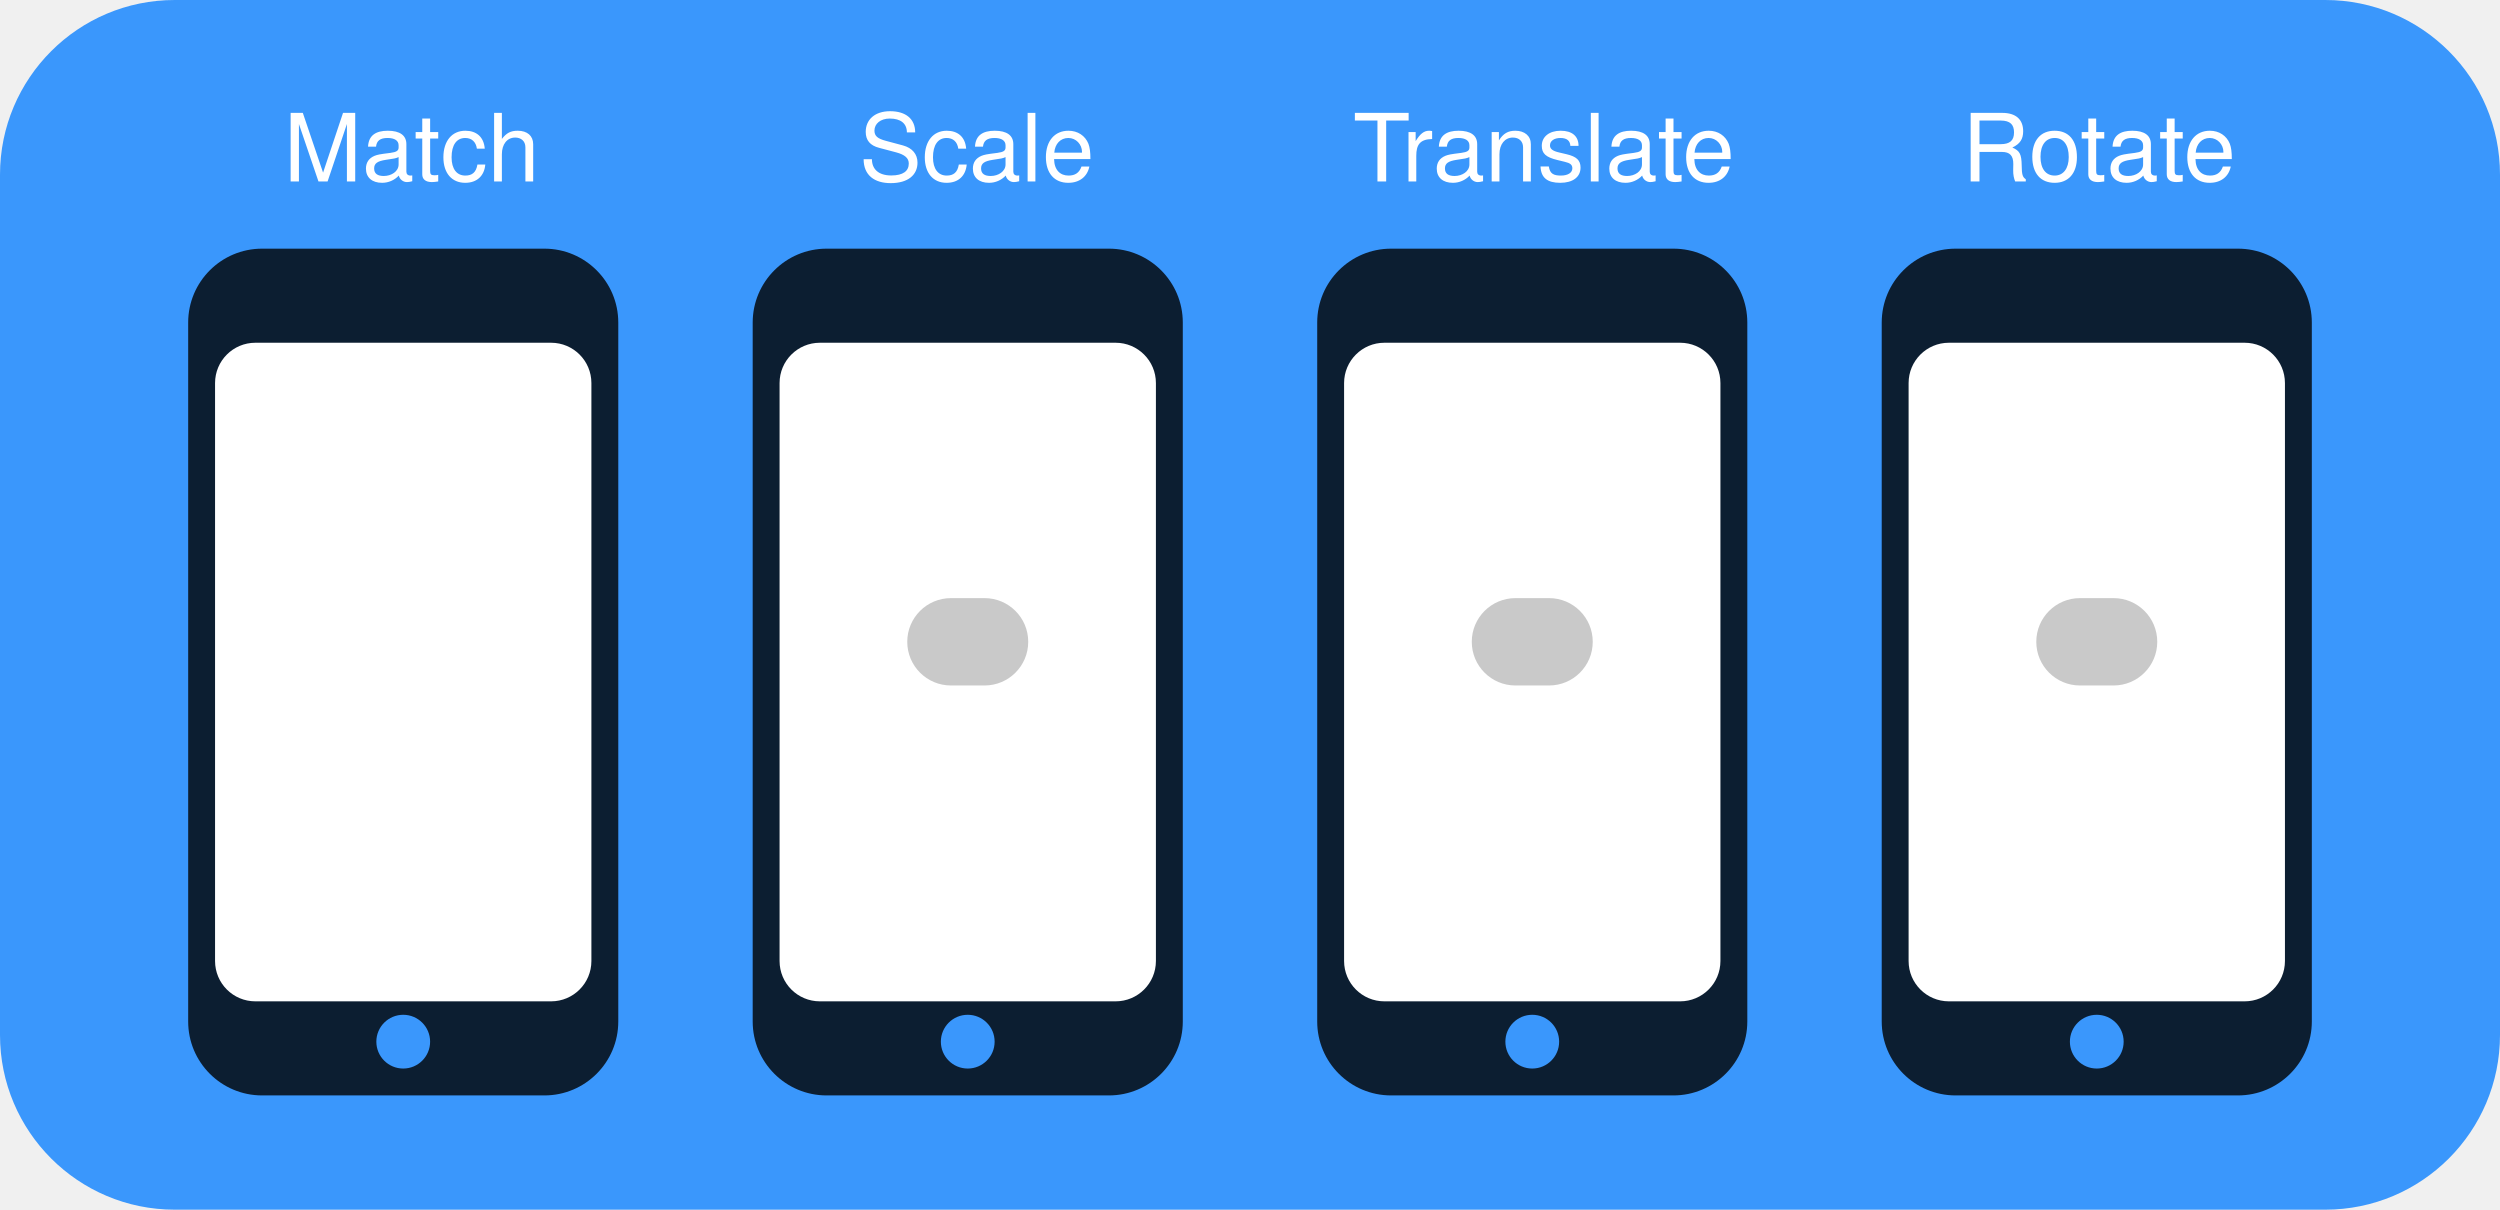
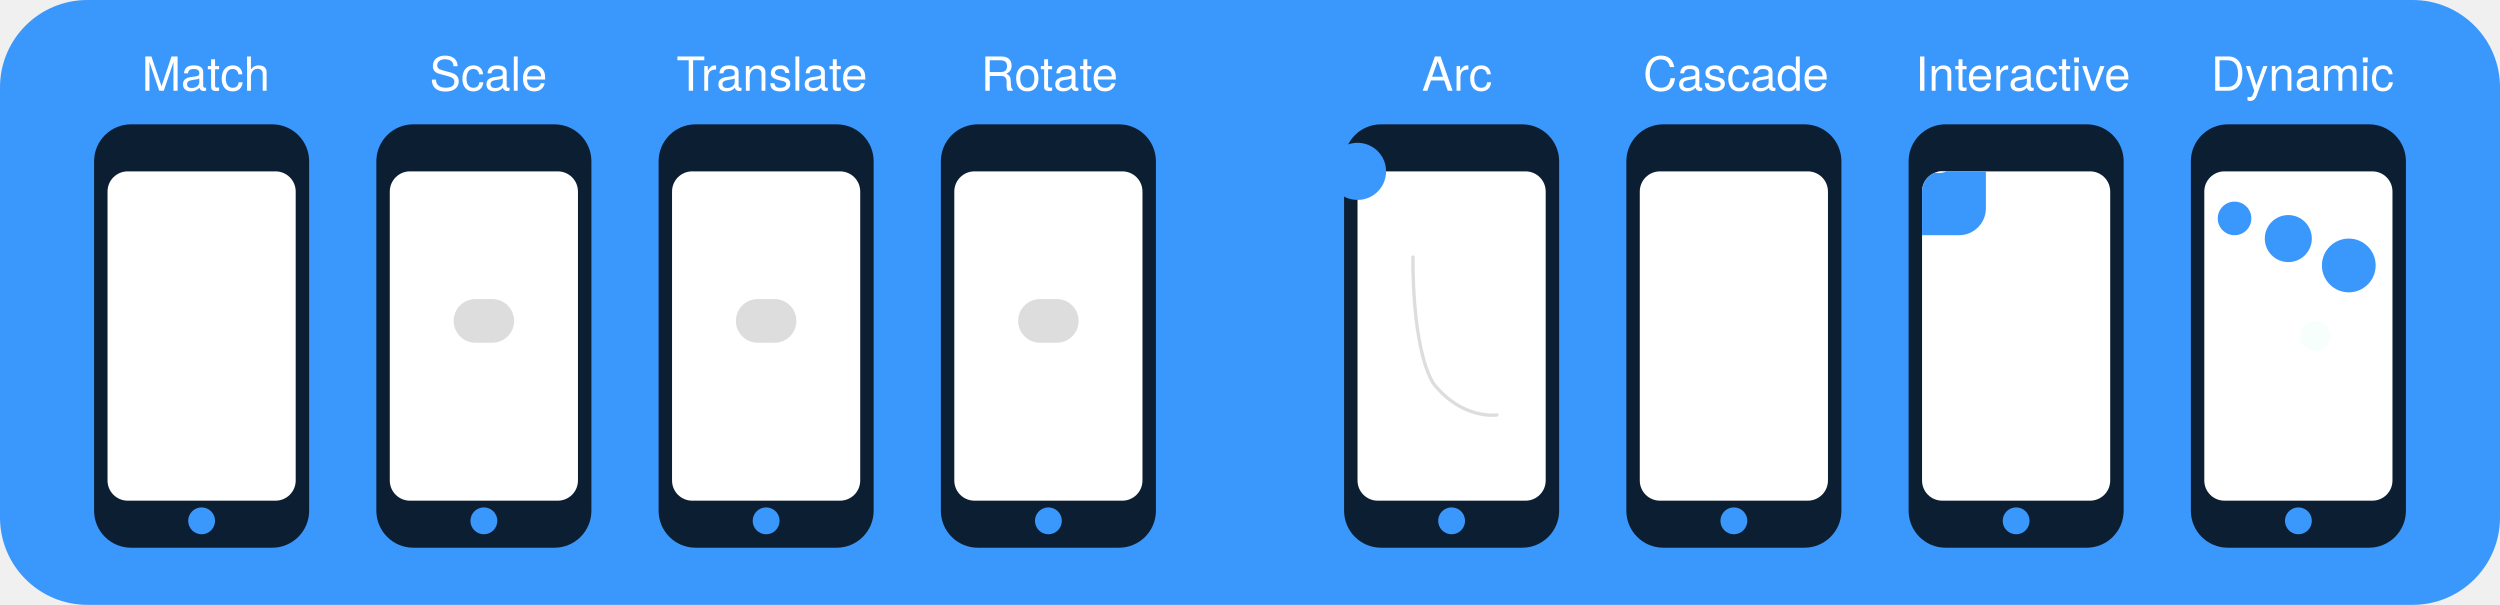
- <svg xmlns="http://www.w3.org/2000/svg" width="372px" height="180px" viewBox="0 0 372 180" version="1.1">
+ <svg xmlns="http://www.w3.org/2000/svg" xmlns:xlink="http://www.w3.org/1999/xlink" width="744px" height="180px" viewBox="0 0 744 180" version="1.1">
  <defs>
    <clipPath id="screen">
      <rect fill="#FFFFFF" x="0" y="0" width="56" height="98" rx="6" />
    </clipPath>
  </defs>
-   <g id="Page-1" stroke="none" stroke-width="1" fill="none" fill-rule="evenodd">
+   <rect id="background1" fill="#3A97FC" x="0" y="0" width="744" height="180" rx="26" />
+   <g stroke="none" stroke-width="1" fill="none" fill-rule="evenodd">
    <g id="Basic">
-       <rect id="background1" fill="#3A97FC" x="0" y="0" width="372" height="180" rx="26" />
      <g id="Match" transform="translate(28, 16)">
        <text font-family="HelveticaNeue-Light, Helvetica Neue" font-size="14" fill="#FFFFFF">
          <tspan x="14.198" y="11">Match</tspan>
        </text>
        <g id="Group" transform="translate(0, 21)">
          <rect id="Rectangle" fill="#0C1E31" x="0" y="0" width="64" height="126" rx="11" />
          <circle id="Oval" fill="#3A97FC" cx="32" cy="118" r="4" />
          <g id="Group-2" transform="translate(4, 14)">
            <rect id="Rectangle-3" fill="#FFFFFF" x="0" y="0" width="56" height="98" rx="6" />
            <path id="matchImage" fill="#3A97FC">
              <animate attributeName="d" values="M10,25.001                              C10,20.582 13.579,17 18.007,17                             L38.008,17                              C42.422,17 46,20.583 46,25.001                              L46,44.999                              C46,49.418 42.417,53 37.999,53                              L18.001,53                              C13.582,53 10,49.417 10,44.999                              L10,25.001 Z;                              M0,5.992                              C0,2.683 2.683,0 5.998,0                             L50.003,0                              C53.315,0 56,2.692 56,5.992                              L56,57                              C56,57 56,57 56,57                              L0,57                              C0,57 0,57 0,57                             L0,5.992 Z;                              M0,5.992                              C0,2.683 2.683,0 5.998,0                             L50.003,0                              C53.315,0 56,2.692 56,5.992                              L56,57                              C56,57 56,57 56,57                              L0,57                              C0,57 0,57 0,57                             L0,5.992 Z;                              M10,25.001                              C10,20.582 13.579,17 18.007,17                             L38.008,17                              C42.422,17 46,20.583 46,25.001                              L46,44.999                              C46,49.418 42.417,53 37.999,53                              L18.001,53                              C13.582,53 10,49.417 10,44.999                              L10,25.001 Z;                                                          M10,25.001                              C10,20.582 13.579,17 18.007,17                             L38.008,17                              C42.422,17 46,20.583 46,25.001                              L46,44.999                              C46,49.418 42.417,53 37.999,53                              L18.001,53                              C13.582,53 10,49.417 10,44.999                              L10,25.001 Z;" dur="1s" repeatCount="indefinite" calcMode="spline" keySplines="0.4,0,0.2,1;0.4,0,0.2,1;0.4,0,0.2,1;0.4,0,0.2,1" fill="freeze" />
            </path>
-             <path id="matchButton" fill="#C9C9C9">
+             <path id="matchButton" fill="#DDDDDD">
              <animate attributeName="d" values="M20,80                                  C20,75.582 23.579,72 28,72                                 L28,72                                  C32.418,72 36,75.591 36,80                                  L36,80                                  C36,84.418 32.409,88 28,88                                  L28,88                                  C23.582,88 20,84.409 20,80                                  L20,80 Z;                                  M0,86                                  C0,86 0,86 0,86                                 L56,86                                  C56,86 56,86 56,86                                  L56,92                                  C56,95.314 53.318,98 50.007,98                                  L5.993,98                                  C2.683,98 0,95.307 0,92                                  L0,92 Z;                                  M0,86                                  C0,86 0,86 0,86                                 L56,86                                  C56,86 56,86 56,86                                  L56,92                                  C56,95.314 53.318,98 50.007,98                                  L5.993,98                                  C2.683,98 0,95.307 0,92                                  L0,92 Z;                                  M20,80                                  C20,75.582 23.579,72 28,72                                 L28,72                                  C32.418,72 36,75.591 36,80                                  L36,80                                  C36,84.418 32.409,88 28,88                                  L28,88                                  C23.582,88 20,84.409 20,80                                  L20,80 Z;                                  M20,80                                  C20,75.582 23.579,72 28,72                                 L28,72                                  C32.418,72 36,75.591 36,80                                  L36,80                                  C36,84.418 32.409,88 28,88                                  L28,88                                  C23.582,88 20,84.409 20,80                                  L20,80 Z;" dur="1s" calcMode="spline" keySplines="0.4,0,0.2,1;0.4,0,0.2,1;0.4,0,0.2,1;0.4,0,0.2,1" repeatCount="indefinite" fill="freeze" />
            </path>
          </g>
        </g>
      </g>
      <g id="Scale" transform="translate(112, 16)">
        <text font-family="HelveticaNeue-Light, Helvetica Neue" font-size="14" fill="#FFFFFF">
          <tspan x="15.834" y="11">Scale</tspan>
        </text>
        <g id="Group" transform="translate(0, 21)">
          <rect id="Rectangle" fill="#0C1E31" x="0" y="0" width="64" height="126" rx="11" />
          <circle id="Oval" fill="#3A97FC" cx="32" cy="118" r="4" />
          <g id="Group-2" transform="translate(4, 14)">
            <rect id="Rectangle-3" fill="#FFFFFF" x="0" y="0" width="56" height="98" rx="6" />
            <rect id="Rectangle-2" fill="white" x="10" y="39" width="36" height="36" rx="8">
              <animate attributeName="x" values="19;10;10;19;19" dur="1s" calcMode="spline" keySplines="0.4,0,0.2,1;0.4,0,0.2,1;0.4,0,0.2,1;0.4,0,0.2,1" begin="0.25s" repeatCount="indefinite" fill="freeze" />
              <animate attributeName="y" values="48;39;39;48;48" dur="1s" calcMode="spline" keySplines="0.4,0,0.2,1;0.4,0,0.2,1;0.4,0,0.2,1;0.4,0,0.2,1" begin="0.25s" repeatCount="indefinite" fill="freeze" />
              <animate attributeName="width" values="18; 36; 36; 18; 18" dur="1s" calcMode="spline" keySplines="0.4,0,0.2,1;0.4,0,0.2,1;0.4,0,0.2,1;0.4,0,0.2,1" begin="0.25s" repeatCount="indefinite" fill="freeze" />
              <animate attributeName="height" values="18; 36; 36; 18; 18" dur="1s" calcMode="spline" keySplines="0.4,0,0.2,1;0.4,0,0.2,1;0.4,0,0.2,1;0.4,0,0.2,1" begin="0.25s" repeatCount="indefinite" fill="freeze" />
              <animate attributeName="fill" values="white; #3A97FC; #3A97FC; white; white" dur="1s" calcMode="spline" keySplines="0.4,0,0.2,1;0.4,0,0.2,1;0.4,0,0.2,1;0.4,0,0.2,1" begin="0.25s" repeatCount="indefinite" fill="freeze" />
            </rect>
-             <rect id="Rectangle-4" fill="#C9C9C9" x="19" y="38" width="18" height="13" rx="6.5">
+             <rect id="Rectangle-4" fill="#DDDDDD" x="19" y="38" width="18" height="13" rx="6.5">
              <animate attributeName="width" values="18; 36; 36; 18; 18" dur="1s" calcMode="spline" keySplines="0.4,0,0.2,1;0.4,0,0.2,1;0.4,0,0.2,1;0.4,0,0.2,1" begin="0.25s" repeatCount="indefinite" fill="freeze" />
              <animate attributeName="x" values="19;10;10;19;19" dur="1s" calcMode="spline" keySplines="0.4,0,0.2,1;0.4,0,0.2,1;0.4,0,0.2,1;0.4,0,0.2,1" begin="0.25s" repeatCount="indefinite" fill="freeze" />
              <animate attributeName="y" values="38;21;21;38;38" dur="1s" calcMode="spline" keySplines="0.4,0,0.2,1;0.4,0,0.2,1;0.4,0,0.2,1;0.4,0,0.2,1" begin="0.25s" repeatCount="indefinite" fill="freeze" />
            </rect>
          </g>
        </g>
      </g>
      <g id="Translate" transform="translate(196, 16)">
        <text font-family="HelveticaNeue-Light, Helvetica Neue" font-size="14" fill="#FFFFFF">
          <tspan x="5.308" y="11">Translate</tspan>
        </text>
        <g id="Group" transform="translate(0, 21)">
          <rect id="Rectangle" fill="#0C1E31" x="0" y="0" width="64" height="126" rx="11" />
          <circle id="Oval" fill="#3A97FC" cx="32" cy="118" r="4" />
          <g id="Group-2" transform="translate(4, 14)" clip-path="url(#screen)">
            <rect id="Rectangle-3" fill="#FFFFFF" x="0" y="0" width="56" height="98" rx="6" />
            <rect id="Rectangle-2" fill="#3A97FC" x="-50" y="39" width="36" height="36" rx="8">
              <animate attributeName="x" values="-50; 10; 10; -50; -50;" dur="1s" calcMode="spline" keySplines="0.4,0,0.2,1;0.4,0,0.2,1;0.4,0,0.2,1;0.4,0,0.2,1" begin="0.5s" repeatCount="indefinite" fill="freeze" />
            </rect>
-             <rect id="Rectangle-4" fill="#C9C9C9" x="19" y="38" width="18" height="13" rx="6.5">
+             <rect id="Rectangle-4" fill="#DDDDDD" x="19" y="38" width="18" height="13" rx="6.5">
              <animate attributeName="width" values="18; 36; 36; 18; 18" dur="1s" calcMode="spline" keySplines="0.4,0,0.2,1;0.4,0,0.2,1;0.4,0,0.2,1;0.4,0,0.2,1" begin="0.5s" repeatCount="indefinite" fill="freeze" />
              <animate attributeName="x" values="19;10;10;19;19" dur="1s" calcMode="spline" keySplines="0.4,0,0.2,1;0.4,0,0.2,1;0.4,0,0.2,1;0.4,0,0.2,1" begin="0.5s" repeatCount="indefinite" fill="freeze" />
              <animate attributeName="y" values="38;21;21;38;38" dur="1s" calcMode="spline" keySplines="0.4,0,0.2,1;0.4,0,0.2,1;0.4,0,0.2,1;0.4,0,0.2,1" begin="0.5s" repeatCount="indefinite" fill="freeze" />
            </rect>
          </g>
        </g>
      </g>
      <g id="Rotate" transform="translate(280, 16)">
        <text font-family="HelveticaNeue-Light, Helvetica Neue" font-size="14" fill="#FFFFFF">
          <tspan x="11.936" y="11">Rotate</tspan>
        </text>
        <g id="Phone" transform="translate(0, 21)">
          <rect id="Rectangle" fill="#0C1E31" x="0" y="0" width="64" height="126" rx="11" />
          <circle id="Home" fill="#3A97FC" cx="32" cy="118" r="4" />
          <g id="Screen" transform="translate(4, 14)" clip-path="url(#screen)">
            <rect id="Rectangle-3" fill="#FFFFFF" x="0" y="0" width="56" height="98" rx="6" />
            <rect id="rect" fill="#3A97FC" x="-50" y="39" width="36" height="36" rx="8">
              <animate attributeName="x" values="-50; 10; 10; -50; -50;" dur="1s" calcMode="spline" keySplines="0.4,0,0.2,1;0.4,0,0.2,1;0.4,0,0.2,1;0.4,0,0.2,1" begin="0.75s" repeatCount="indefinite" fill="freeze" />
              <animateTransform attributeName="transform" type="rotate" values="0 28 57;-180 28 57;-180 28 57;0 28 57;0 28 57;" dur="1s" begin="0.75s" calcMode="spline" keySplines="0.4,0,0.2,1;0.4,0,0.2,1;0.4,0,0.2,1;0.4,0,0.2,1" repeatCount="indefinite" fill="freeze" />
            </rect>
-             <rect id="Rectangle-4" fill="#C9C9C9" x="19" y="38" width="18" height="13" rx="6.5">
+             <rect id="Rectangle-4" fill="#DDDDDD" x="19" y="38" width="18" height="13" rx="6.5">
              <animate attributeName="width" values="18; 36; 36; 18; 18" dur="1s" calcMode="spline" keySplines="0.4,0,0.2,1;0.4,0,0.2,1;0.4,0,0.2,1;0.4,0,0.2,1" begin="0.75s" repeatCount="indefinite" fill="freeze" />
              <animate attributeName="x" values="19;10;10;19;19" dur="1s" calcMode="spline" keySplines="0.4,0,0.2,1;0.4,0,0.2,1;0.4,0,0.2,1;0.4,0,0.2,1" begin="0.75s" repeatCount="indefinite" fill="freeze" />
              <animate attributeName="y" values="38;21;21;38;38" dur="1s" calcMode="spline" keySplines="0.4,0,0.2,1;0.4,0,0.2,1;0.4,0,0.2,1;0.4,0,0.2,1" begin="0.75s" repeatCount="indefinite" fill="freeze" />
            </rect>
          </g>
        </g>
      </g>
    </g>
  </g>
+   <g transform="translate(372, 0)" stroke="none" stroke-width="1" fill="none" fill-rule="evenodd">
+     <g id="Effects">
+       <g id="Arc" transform="translate(28, 16)">
+         <text font-family="HelveticaNeue-Light, Helvetica Neue" font-size="14" fill="#FFFFFF">
+           <tspan x="23.156" y="11">Arc</tspan>
+         </text>
+         <g id="Group" transform="translate(0, 21)">
+           <rect id="Rectangle" fill="#0C1E31" x="0" y="0" width="64" height="126" rx="11" />
+           <circle id="Oval" fill="#3A97FC" cx="32" cy="118" r="4" />
+           <g id="Group-2" transform="translate(4, 14)">
+             <rect id="Rectangle-3" fill="#FFFFFF" x="0" y="0" width="56" height="98" rx="6" />
+             <path d="M16.5,25.5 C16.5,25.5 16,52 22.5,63 C31,74 41.5,72.5 41.5,72.5" id="arcPath" stroke="#DDDDDD" stroke-linecap="round" />
+             <rect id="Rectangle-2" fill="#3A97FC" x="-8.5" y="-8.5" width="17" height="17" rx="8.5">
+               <animateMotion id="arcDown" dur=".4s" fill="freeze" begin="0s;arcUp.end + 0.5s" calcMode="spline" keySplines="0.4,0,0.2,1" keyTimes="0;1">
+                 <mpath xlink:href="#arcPath" />
+               </animateMotion>
+               <animateMotion id="arcUp" dur=".4s" fill="freeze" begin="arcDown.end + 0.5s" keyPoints="1;0" calcMode="spline" keySplines="0.4,0,0.2,1" keyTimes="0;1">
+                 <mpath xlink:href="#arcPath" />
+               </animateMotion>
+             </rect>
+           </g>
+         </g>
+       </g>
+       <g id="Cascade" transform="translate(112, 16)">
+         <text font-family="HelveticaNeue-Light, Helvetica Neue" font-size="14" fill="#FFFFFF">
+           <tspan x="5" y="11">Cascade</tspan>
+         </text>
+         <g id="Group" transform="translate(0, 21)">
+           <rect id="Rectangle" fill="#0C1E31" x="0" y="0" width="64" height="126" rx="11" />
+           <circle id="Oval" fill="#3A97FC" cx="32" cy="118" r="4" />
+           <g id="Group-2" transform="translate(4, 14)">
+             <rect id="Rectangle-3" fill="#FFFFFF" x="0" y="0" width="56" height="98" rx="6" />
+             <rect id="Rectangle-2" fill="white" x="9" y="19" width="16" height="16" rx="8">
+               <animate attributeName="fill" values="white; #3A97FC; #3A97FC; white; white" dur="1s" begin="0.25s" repeatCount="indefinite" fill="freeze" />
+             </rect>
+             <rect id="Rectangle-2-Copy" fill="white" x="31" y="19" width="16" height="16" rx="8">
+               <animate attributeName="fill" values="white; #3A97FC; #3A97FC; white; white" dur="1s" begin="0.30s" repeatCount="indefinite" fill="freeze" />
+             </rect>
+             <rect id="Rectangle-2" fill="white" x="9" y="63" width="16" height="16" rx="8">
+               <animate attributeName="fill" values="white; #3A97FC; #3A97FC; white; white" dur="1s" begin="0.45s" repeatCount="indefinite" fill="freeze" />
+             </rect>
+             <rect id="Rectangle-2-Copy" fill="white" x="31" y="63" width="16" height="16" rx="8">
+               <animate attributeName="fill" values="white; #3A97FC; #3A97FC; white; white" dur="1s" begin="0.5s" repeatCount="indefinite" fill="freeze" />
+             </rect>
+             <rect id="Rectangle-2" fill="white" x="9" y="41" width="16" height="16" rx="8">
+               <animate attributeName="fill" values="white; #3A97FC; #3A97FC; white; white" dur="1s" begin="0.35s" repeatCount="indefinite" fill="freeze" />
+             </rect>
+             <rect id="Rectangle-2-Copy" fill="white" x="31" y="41" width="16" height="16" rx="8">
+               <animate attributeName="fill" values="white; #3A97FC; #3A97FC; white; white" dur="1s" begin="0.4s" repeatCount="indefinite" fill="freeze" />
+             </rect>
+           </g>
+         </g>
+       </g>
+       <g id="Interactive" transform="translate(196, 16)">
+         <text font-family="HelveticaNeue-Light, Helvetica Neue" font-size="14" fill="#FFFFFF">
+           <tspan x="2" y="11">Interactive</tspan>
+         </text>
+         <g id="Group" transform="translate(0, 21)">
+           <rect id="Rectangle" fill="#0C1E31" x="0" y="0" width="64" height="126" rx="11" />
+           <circle id="Oval" fill="#3A97FC" cx="32" cy="118" r="4" />
+           <g id="Group-2" transform="translate(4, 14)" clip-path="url(#screen)">
+             <rect id="Rectangle-3" fill="#FFFFFF" x="0" y="0" width="56" height="98" rx="6" />
+             <path d="M28,73 C28,73 29.5,58.5 34.5,44.5 C39.5,30.5 42,32.5 43,27 C44,21.5 38,17 30.5,17 C23,17 17.5,18.5 17.5,23 C17.5,27.5 43,31.5 43,22 C43,12.5 19,11.5 19,28.5 C19,45.5 28,73 28,73 Z" id="interactivePath" stroke="white" />
+             <g id="Box" transform="translate(-19, -19)">
+               <rect id="Rectangle-2" fill="#3A97FC" x="0" y="0" width="38" height="38" rx="8" />
+               <rect id="Rectangle-2" stroke="#FFFFFF" fill-opacity="0.52" fill="#F0FFFC" x="19" y="9" width="10" height="10" rx="5">
+                 <animate attributeName="opacity" values="0; 1.0; 1.0; 1.0; 0" dur="1s" begin="0s;interactiveAnim.end+0.5s" fill="freeze" />
+               </rect>
+               <animateMotion dur="1s" fill="freeze" begin="0s;interactiveAnim.end+0.5s" id="interactiveAnim">
+                 <mpath xlink:href="#interactivePath" />
+               </animateMotion>
+             </g>
+           </g>
+         </g>
+       </g>
+       <g id="Dynamic" transform="translate(280, 16)">
+         <text font-family="HelveticaNeue-Light, Helvetica Neue" font-size="14" fill="#FFFFFF">
+           <tspan x="6" y="11">Dynamic</tspan>
+         </text>
+         <g id="Group" transform="translate(0, 21)">
+           <rect id="Rectangle" fill="#0C1E31" x="0" y="0" width="64" height="126" rx="11" />
+           <circle id="Oval" fill="#3A97FC" cx="32" cy="118" r="4" />
+           <g id="Group-2" transform="translate(4, 14)">
+             <rect id="Rectangle-3" fill="#FFFFFF" x="0" y="0" width="56" height="98" rx="6" />
+             <rect id="Rectangle-2" stroke="#FFFFFF" fill-opacity="0.52" fill="#F0FFFC" x="28" y="44" width="10" height="10" rx="5" />
+             <circle id="Rectangle-2" fill="#3A97FC" cx="9" cy="14" r="5">
+               <animate attributeName="cx" values="9;13;13;9;9" dur="1s" begin="0.75s" calcMode="spline" keySplines="0.4,0,0.2,1;0.4,0,0.2,1;0.4,0,0.2,1;0.4,0,0.2,1" repeatCount="indefinite" fill="freeze" />
+               <animate attributeName="cy" values="14;84;84;14;14" dur="1s" calcMode="spline" keySplines="0.4,0,0.2,1;0.4,0,0.2,1;0.4,0,0.2,1;0.4,0,0.2,1" begin="0.75s" repeatCount="indefinite" fill="freeze" />
+               <animate attributeName="r" values="5; 9; 9; 5; 5" dur="1s" calcMode="spline" keySplines="0.4,0,0.2,1;0.4,0,0.2,1;0.4,0,0.2,1;0.4,0,0.2,1" begin="0.75s" repeatCount="indefinite" fill="freeze" />
+             </circle>
+             <circle id="Rectangle-2" fill="#3A97FC" cx="25" cy="20" r="7">
+               <animate attributeName="cx" values="25;31;31;25;25" dur="1s" calcMode="spline" keySplines="0.4,0,0.2,1;0.4,0,0.2,1;0.4,0,0.2,1;0.4,0,0.2,1" begin="0.8s" repeatCount="indefinite" fill="freeze" />
+               <animate attributeName="cy" values="20;79;79;20;20" dur="1s" calcMode="spline" keySplines="0.4,0,0.2,1;0.4,0,0.2,1;0.4,0,0.2,1;0.4,0,0.2,1" begin="0.8s" repeatCount="indefinite" fill="freeze" />
+             </circle>
+             <circle id="Rectangle-2" fill="#3A97FC" cx="43" cy="28" r="8">
+               <animate attributeName="cx" values="43;47;47;43;43" dur="1s" calcMode="spline" keySplines="0.4,0,0.2,1;0.4,0,0.2,1;0.4,0,0.2,1;0.4,0,0.2,1" begin="0.85s" repeatCount="indefinite" fill="freeze" />
+               <animate attributeName="cy" values="28;76;76;28;28" dur="1s" calcMode="spline" keySplines="0.4,0,0.2,1;0.4,0,0.2,1;0.4,0,0.2,1;0.4,0,0.2,1" begin="0.85s" repeatCount="indefinite" fill="freeze" />
+               <animate attributeName="r" values="8; 5; 5; 8; 8" dur="1s" calcMode="spline" keySplines="0.4,0,0.2,1;0.4,0,0.2,1;0.4,0,0.2,1;0.4,0,0.2,1" begin="0.85s" repeatCount="indefinite" fill="freeze" />
+             </circle>
+           </g>
+         </g>
+       </g>
+     </g>
+   </g>
</svg>
